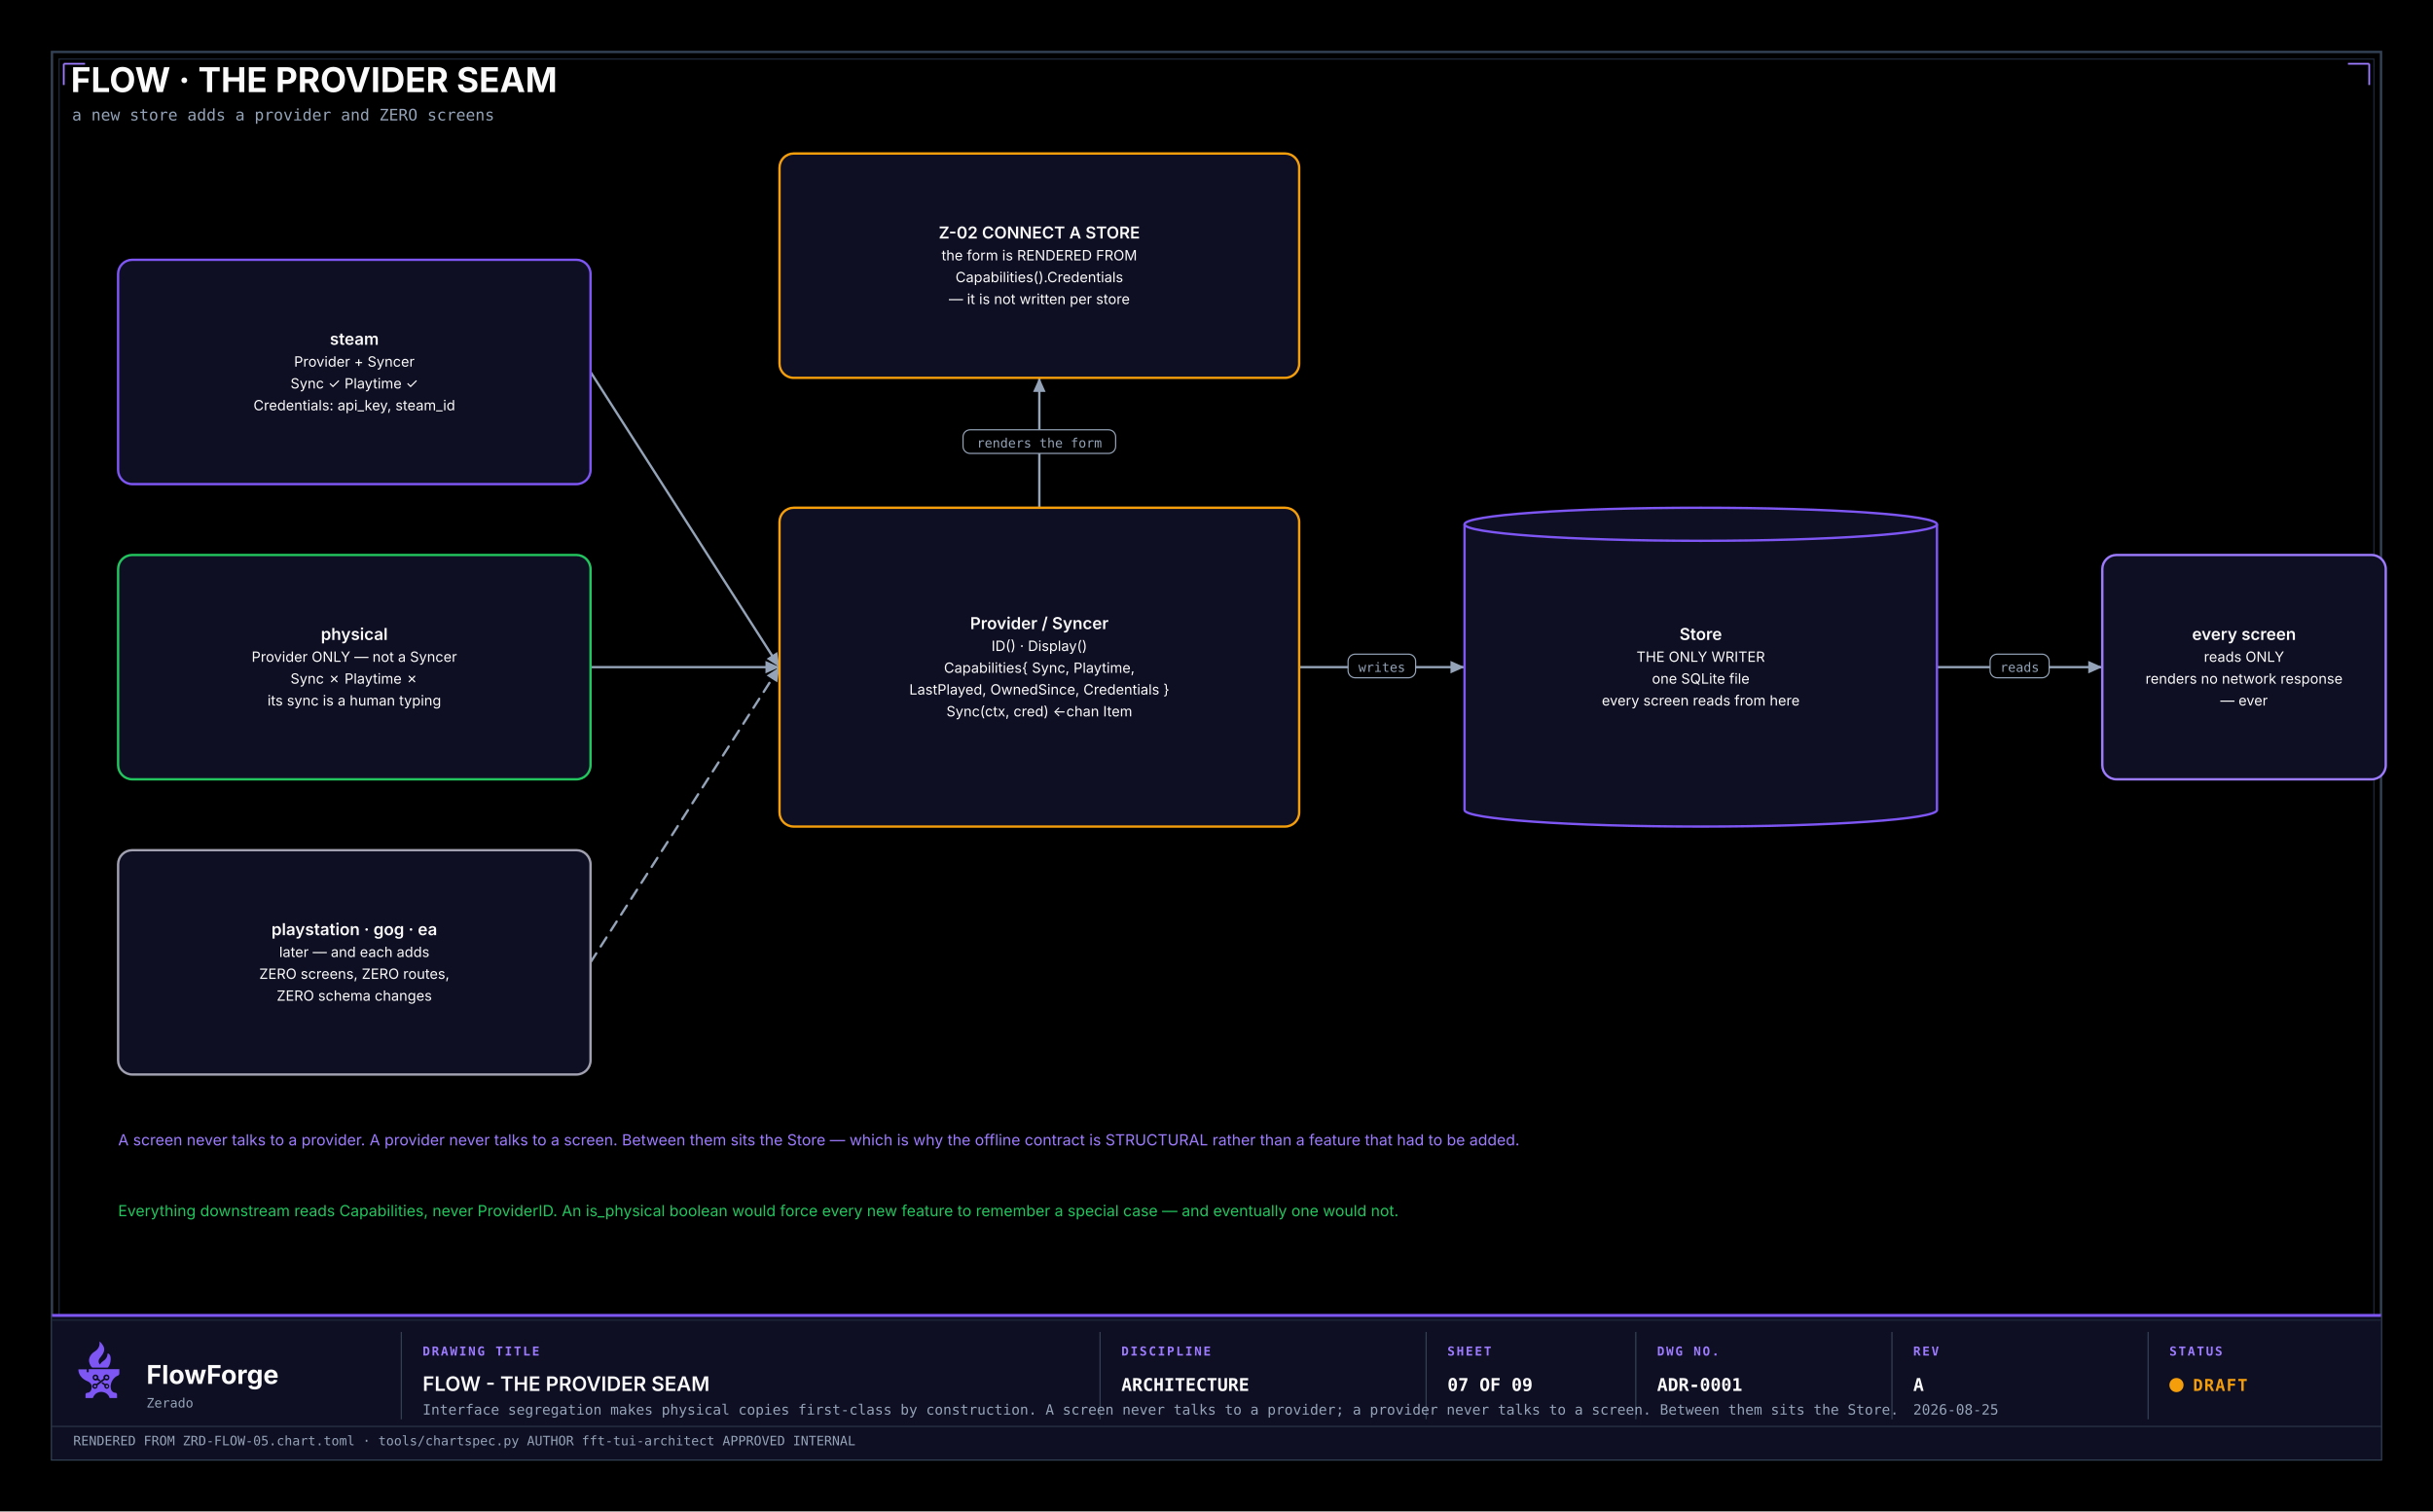
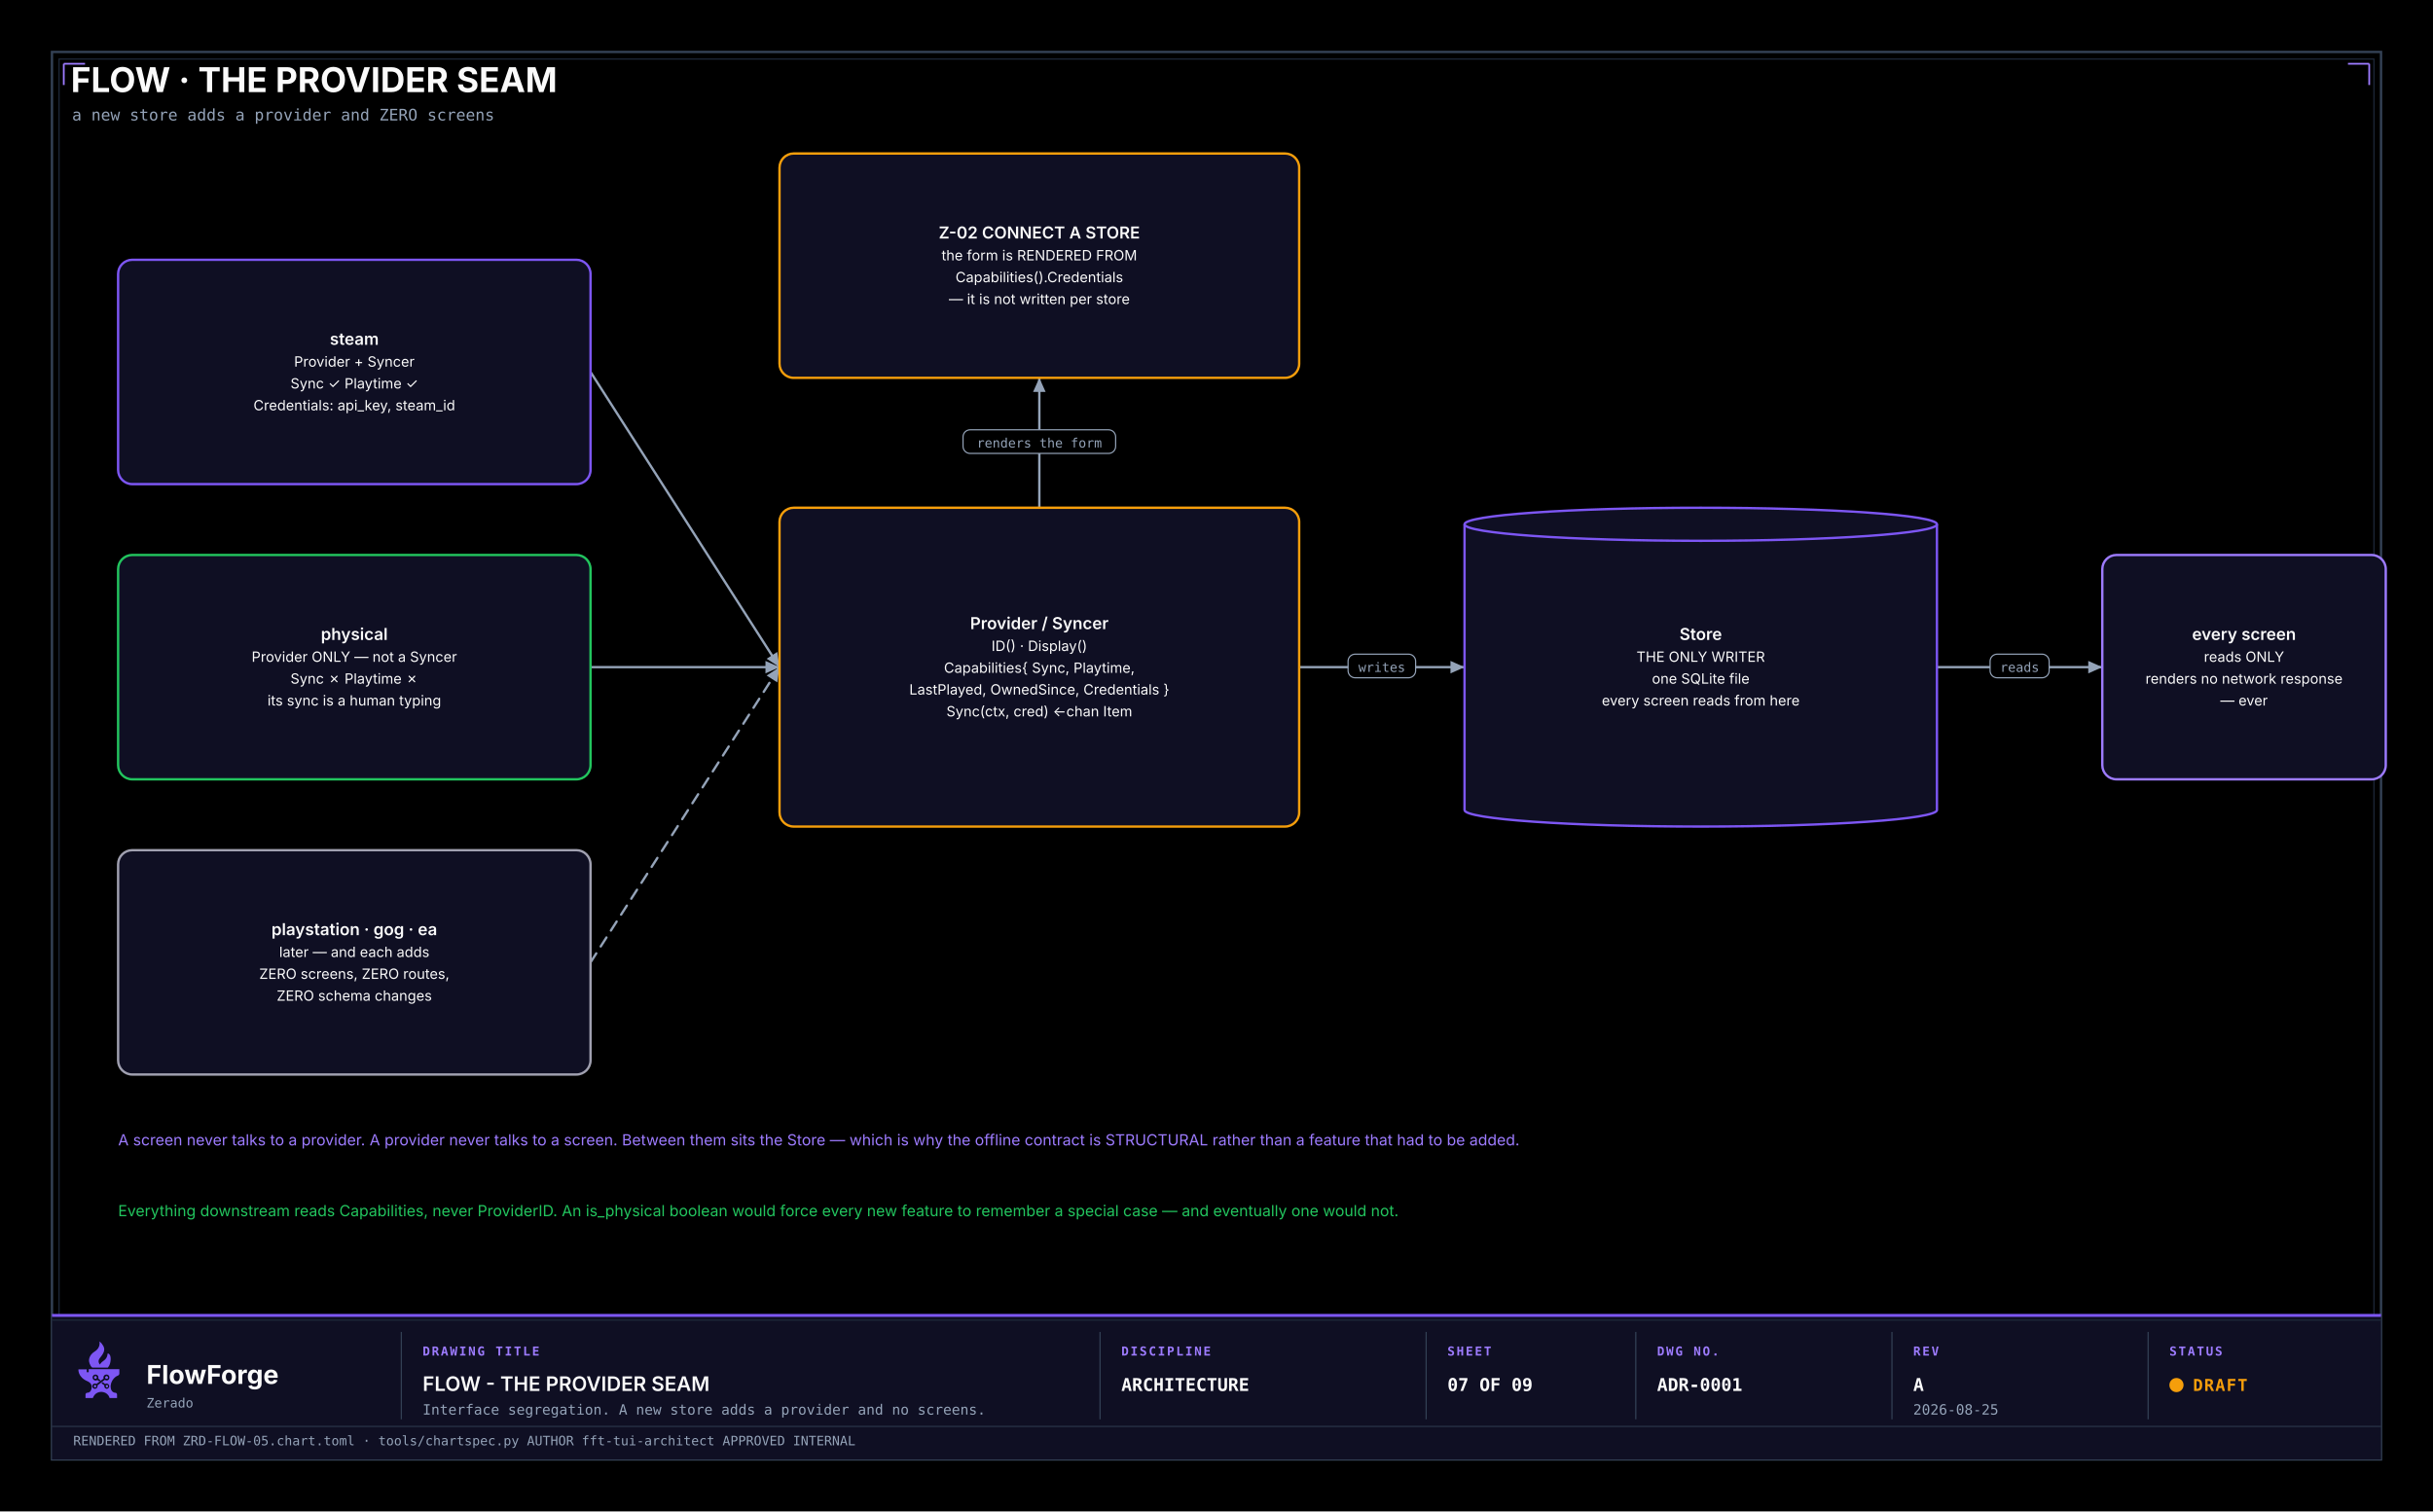
<svg xmlns="http://www.w3.org/2000/svg" width="2060" height="1280" viewBox="0 0 2060 1280" font-family="'Segoe UI', 'Helvetica Neue', Inter, Arial, sans-serif">
  <rect x="0" y="0" width="2060" height="1280" fill="#000000" />
  <rect x="44" y="44" width="1972" height="1192" fill="none" stroke="#334155" stroke-width="2" />
  <rect x="50" y="50" width="1960" height="1180" fill="none" stroke="#1E293B" stroke-width="1" />
  <line x1="54" y1="54" x2="72" y2="54" stroke="#9D7BFF" stroke-width="1.5" />
  <line x1="54" y1="54" x2="54" y2="72" stroke="#9D7BFF" stroke-width="1.5" />
  <line x1="2006" y1="54" x2="1988" y2="54" stroke="#9D7BFF" stroke-width="1.5" />
  <line x1="2006" y1="54" x2="2006" y2="72" stroke="#9D7BFF" stroke-width="1.5" />
  <line x1="54" y1="1226" x2="72" y2="1226" stroke="#9D7BFF" stroke-width="1.5" />
  <line x1="54" y1="1226" x2="54" y2="1208" stroke="#9D7BFF" stroke-width="1.5" />
  <line x1="2006" y1="1226" x2="1988" y2="1226" stroke="#9D7BFF" stroke-width="1.5" />
  <line x1="2006" y1="1226" x2="2006" y2="1208" stroke="#9D7BFF" stroke-width="1.5" />
  <text x="60" y="78" font-family="'Segoe UI', 'Helvetica Neue', Inter, Arial, sans-serif" font-size="29" font-weight="700" fill="#FAFAFA">FLOW  ·  THE PROVIDER SEAM</text>
  <text x="61" y="102" font-family="ui-monospace, 'Cascadia Code', 'JetBrains Mono', monospace" font-size="13.5" fill="#94A3B8">a new store adds a provider and ZERO screens</text>
  <polyline points="500.0,315.0 660.0,565.0" fill="none" stroke="#94A3B8" stroke-width="2.0" stroke-linejoin="round" stroke-linecap="round" />
  <polygon points="660.0,565.0 649.1,557.9 658.1,552.1" fill="#94A3B8" />
  <polyline points="500.0,565.0 660.0,565.0" fill="none" stroke="#94A3B8" stroke-width="2.0" stroke-linejoin="round" stroke-linecap="round" />
  <polygon points="660.0,565.0 648.1,570.3 648.1,559.7" fill="#94A3B8" />
  <polyline points="500.0,815.0 660.0,565.0" fill="none" stroke="#94A3B8" stroke-width="2.0" stroke-dasharray="9 7" stroke-linejoin="round" stroke-linecap="round" />
  <polygon points="660.0,565.0 658.1,577.9 649.1,572.1" fill="#94A3B8" />
  <polyline points="880.0,430.0 880.0,320.0" fill="none" stroke="#94A3B8" stroke-width="2.0" stroke-linejoin="round" stroke-linecap="round" />
  <polygon points="880.0,320.0 885.3,331.9 874.7,331.9" fill="#94A3B8" />
  <polyline points="1100.0,565.0 1240.0,565.0" fill="none" stroke="#94A3B8" stroke-width="2.0" stroke-linejoin="round" stroke-linecap="round" />
  <polygon points="1240.0,565.0 1228.1,570.3 1228.1,559.7" fill="#94A3B8" />
  <polyline points="1640.0,565.0 1780.0,565.0" fill="none" stroke="#94A3B8" stroke-width="2.0" stroke-linejoin="round" stroke-linecap="round" />
  <polygon points="1780.0,565.0 1768.1,570.3 1768.1,559.7" fill="#94A3B8" />
  <rect x="100.0" y="220.0" width="400.0" height="190.0" rx="12" ry="12" fill="#0F0F23" stroke="#7D56F4" stroke-width="2.0" />
  <text x="300.0" y="292.0" font-family="'Segoe UI', 'Helvetica Neue', Inter, Arial, sans-serif" font-size="14" fill="#FAFAFA" text-anchor="middle" font-weight="600">steam</text>
  <text x="300.0" y="310.5" font-family="'Segoe UI', 'Helvetica Neue', Inter, Arial, sans-serif" font-size="12" fill="#FAFAFA" text-anchor="middle" font-weight="400">Provider + Syncer</text>
  <text x="300.0" y="329.0" font-family="'Segoe UI', 'Helvetica Neue', Inter, Arial, sans-serif" font-size="12" fill="#FAFAFA" text-anchor="middle" font-weight="400">Sync ✓   Playtime ✓</text>
  <text x="300.0" y="347.5" font-family="'Segoe UI', 'Helvetica Neue', Inter, Arial, sans-serif" font-size="12" fill="#FAFAFA" text-anchor="middle" font-weight="400">Credentials: api_key, steam_id</text>
  <rect x="100.0" y="470.0" width="400.0" height="190.0" rx="12" ry="12" fill="#0F0F23" stroke="#22C55E" stroke-width="2.0" />
  <text x="300.0" y="542.0" font-family="'Segoe UI', 'Helvetica Neue', Inter, Arial, sans-serif" font-size="14" fill="#FAFAFA" text-anchor="middle" font-weight="600">physical</text>
  <text x="300.0" y="560.5" font-family="'Segoe UI', 'Helvetica Neue', Inter, Arial, sans-serif" font-size="12" fill="#FAFAFA" text-anchor="middle" font-weight="400">Provider ONLY — not a Syncer</text>
  <text x="300.0" y="579.0" font-family="'Segoe UI', 'Helvetica Neue', Inter, Arial, sans-serif" font-size="12" fill="#FAFAFA" text-anchor="middle" font-weight="400">Sync ✗   Playtime ✗</text>
  <text x="300.0" y="597.5" font-family="'Segoe UI', 'Helvetica Neue', Inter, Arial, sans-serif" font-size="12" fill="#FAFAFA" text-anchor="middle" font-weight="400">its sync is a human typing</text>
  <rect x="100.0" y="720.0" width="400.0" height="190.0" rx="12" ry="12" fill="#0F0F23" stroke="#A0A0B0" stroke-width="2.0" />
  <text x="300.0" y="792.0" font-family="'Segoe UI', 'Helvetica Neue', Inter, Arial, sans-serif" font-size="14" fill="#FAFAFA" text-anchor="middle" font-weight="600">playstation  ·  gog  ·  ea</text>
  <text x="300.0" y="810.5" font-family="'Segoe UI', 'Helvetica Neue', Inter, Arial, sans-serif" font-size="12" fill="#FAFAFA" text-anchor="middle" font-weight="400">later — and each adds</text>
  <text x="300.0" y="829.0" font-family="'Segoe UI', 'Helvetica Neue', Inter, Arial, sans-serif" font-size="12" fill="#FAFAFA" text-anchor="middle" font-weight="400">ZERO screens, ZERO routes,</text>
  <text x="300.0" y="847.5" font-family="'Segoe UI', 'Helvetica Neue', Inter, Arial, sans-serif" font-size="12" fill="#FAFAFA" text-anchor="middle" font-weight="400">ZERO schema changes</text>
  <rect x="660.0" y="130.0" width="440.0" height="190.0" rx="12" ry="12" fill="#0F0F23" stroke="#F59E0B" stroke-width="2.0" />
  <text x="880.0" y="202.0" font-family="'Segoe UI', 'Helvetica Neue', Inter, Arial, sans-serif" font-size="14" fill="#FAFAFA" text-anchor="middle" font-weight="600">Z-02  CONNECT A STORE</text>
  <text x="880.0" y="220.5" font-family="'Segoe UI', 'Helvetica Neue', Inter, Arial, sans-serif" font-size="12" fill="#FAFAFA" text-anchor="middle" font-weight="400">the form is RENDERED FROM</text>
  <text x="880.0" y="239.0" font-family="'Segoe UI', 'Helvetica Neue', Inter, Arial, sans-serif" font-size="12" fill="#FAFAFA" text-anchor="middle" font-weight="400">Capabilities().Credentials</text>
  <text x="880.0" y="257.5" font-family="'Segoe UI', 'Helvetica Neue', Inter, Arial, sans-serif" font-size="12" fill="#FAFAFA" text-anchor="middle" font-weight="400">— it is not written per store</text>
  <rect x="660.0" y="430.0" width="440.0" height="270.0" rx="12" ry="12" fill="#0F0F23" stroke="#F59E0B" stroke-width="2.0" />
  <text x="880.0" y="532.8" font-family="'Segoe UI', 'Helvetica Neue', Inter, Arial, sans-serif" font-size="14" fill="#FAFAFA" text-anchor="middle" font-weight="600">Provider  /  Syncer</text>
  <text x="880.0" y="551.3" font-family="'Segoe UI', 'Helvetica Neue', Inter, Arial, sans-serif" font-size="12" fill="#FAFAFA" text-anchor="middle" font-weight="400">ID()  ·  Display()</text>
  <text x="880.0" y="569.8" font-family="'Segoe UI', 'Helvetica Neue', Inter, Arial, sans-serif" font-size="12" fill="#FAFAFA" text-anchor="middle" font-weight="400">Capabilities{ Sync, Playtime,</text>
  <text x="880.0" y="588.2" font-family="'Segoe UI', 'Helvetica Neue', Inter, Arial, sans-serif" font-size="12" fill="#FAFAFA" text-anchor="middle" font-weight="400">  LastPlayed, OwnedSince, Credentials }</text>
  <text x="880.0" y="606.7" font-family="'Segoe UI', 'Helvetica Neue', Inter, Arial, sans-serif" font-size="12" fill="#FAFAFA" text-anchor="middle" font-weight="400">Sync(ctx, cred) &lt;-chan Item</text>
  <path d="M1240.0,444.0 A200.0,14 0 0 1 1640.0,444.0 L1640.0,686.0 A200.0,14 0 0 1 1240.0,686.0 Z" fill="#0F0F23" stroke="#7D56F4" stroke-width="2.0" />
  <path d="M1240.0,444.0 A200.0,14 0 0 0 1640.0,444.0" fill="none" stroke="#7D56F4" stroke-width="2.0" />
  <text x="1440.0" y="542.0" font-family="'Segoe UI', 'Helvetica Neue', Inter, Arial, sans-serif" font-size="14" fill="#FAFAFA" text-anchor="middle" font-weight="600">Store</text>
  <text x="1440.0" y="560.5" font-family="'Segoe UI', 'Helvetica Neue', Inter, Arial, sans-serif" font-size="12" fill="#FAFAFA" text-anchor="middle" font-weight="400">THE ONLY WRITER</text>
  <text x="1440.0" y="579.0" font-family="'Segoe UI', 'Helvetica Neue', Inter, Arial, sans-serif" font-size="12" fill="#FAFAFA" text-anchor="middle" font-weight="400">one SQLite file</text>
  <text x="1440.0" y="597.5" font-family="'Segoe UI', 'Helvetica Neue', Inter, Arial, sans-serif" font-size="12" fill="#FAFAFA" text-anchor="middle" font-weight="400">every screen reads from here</text>
  <rect x="1780.0" y="470.0" width="240.0" height="190.0" rx="12" ry="12" fill="#0F0F23" stroke="#9D7BFF" stroke-width="2.0" />
  <text x="1900.0" y="542.0" font-family="'Segoe UI', 'Helvetica Neue', Inter, Arial, sans-serif" font-size="14" fill="#FAFAFA" text-anchor="middle" font-weight="600">every screen</text>
  <text x="1900.0" y="560.5" font-family="'Segoe UI', 'Helvetica Neue', Inter, Arial, sans-serif" font-size="12" fill="#FAFAFA" text-anchor="middle" font-weight="400">reads ONLY</text>
  <text x="1900.0" y="579.0" font-family="'Segoe UI', 'Helvetica Neue', Inter, Arial, sans-serif" font-size="12" fill="#FAFAFA" text-anchor="middle" font-weight="400">renders no network response</text>
  <text x="1900.0" y="597.5" font-family="'Segoe UI', 'Helvetica Neue', Inter, Arial, sans-serif" font-size="12" fill="#FAFAFA" text-anchor="middle" font-weight="400">— ever</text>
  <rect x="815.4" y="364.0" width="129.2" height="20" rx="6" fill="#000000" stroke="#94A3B8" stroke-width="1" opacity="1" />
  <text x="880.0" y="379.0" font-family="ui-monospace, 'Cascadia Code', 'JetBrains Mono', monospace" font-size="11" fill="#94A3B8" text-anchor="middle">renders the form</text>
  <rect x="1141.4" y="554.0" width="57.2" height="20" rx="6" fill="#000000" stroke="#94A3B8" stroke-width="1" opacity="1" />
  <text x="1170.0" y="569.0" font-family="ui-monospace, 'Cascadia Code', 'JetBrains Mono', monospace" font-size="11" fill="#94A3B8" text-anchor="middle">writes</text>
  <rect x="1685.0" y="554.0" width="50.0" height="20" rx="6" fill="#000000" stroke="#94A3B8" stroke-width="1" opacity="1" />
  <text x="1710.0" y="569.0" font-family="ui-monospace, 'Cascadia Code', 'JetBrains Mono', monospace" font-size="11" fill="#94A3B8" text-anchor="middle">reads</text>
  <text x="100.0" y="970.0" font-family="'Segoe UI', 'Helvetica Neue', Inter, Arial, sans-serif" font-size="13" fill="#9D7BFF" text-anchor="start" font-weight="normal">A screen never talks to a provider. A provider never talks to a screen. Between them sits the Store — which is why the offline contract is STRUCTURAL rather than a feature that had to be added.</text>
  <text x="100.0" y="1030.0" font-family="'Segoe UI', 'Helvetica Neue', Inter, Arial, sans-serif" font-size="13" fill="#22C55E" text-anchor="start" font-weight="normal">Everything downstream reads Capabilities, never ProviderID. An is_physical boolean would force every new feature to remember a special case — and eventually one would not.</text>
  <rect x="44" y="1114" width="1972" height="122" fill="#0F0F23" />
  <line x1="44" y1="1114" x2="2016" y2="1114" stroke="#7D56F4" stroke-width="2.5" />
  <line x1="44" y1="1118" x2="2016" y2="1118" stroke="#1E293B" stroke-width="1" />
  <line x1="339.8" y1="1128" x2="339.8" y2="1202" stroke="#334155" stroke-width="1" />
  <line x1="931.4" y1="1128" x2="931.4" y2="1202" stroke="#334155" stroke-width="1" />
  <line x1="1207.5" y1="1128" x2="1207.5" y2="1202" stroke="#334155" stroke-width="1" />
  <line x1="1385.0" y1="1128" x2="1385.0" y2="1202" stroke="#334155" stroke-width="1" />
  <line x1="1601.9" y1="1128" x2="1601.9" y2="1202" stroke="#334155" stroke-width="1" />
  <line x1="1818.8" y1="1128" x2="1818.8" y2="1202" stroke="#334155" stroke-width="1" />
  <g transform="translate(58.0,1133.0) scale(1.5)" fill="#7D56F4" stroke="none">
    <path d="M14.5,22.4c0-.4.3-.7.7-.7s.7.3.7.7-.3.7-.7.7-.7-.3-.7-.7Z" />
    <path d="M15,26.7c-.3,0-.6.3-.6.6s.3.6.6.6.6-.3.6-.6-.3-.6-.6-.6ZM21.5,21.7c-.4,0-.7.3-.7.7s.3.7.7.7.7-.3.7-.7-.3-.7-.7-.7ZM21.5,21.7c-.4,0-.7.3-.7.7s.3.7.7.7.7-.3.7-.7-.3-.7-.7-.7ZM15,26.7c-.3,0-.6.3-.6.6s.3.6.6.6.6-.3.6-.6-.3-.6-.6-.6ZM11.4,17.8v1.6h-1.1v-1.6h-4.7s-.5,4.4,5.3,6.8c0,0,2.2.9,2.2,3h0c0,.2,0,3.4-2.5,3.4-.6,0-1,.5-1,1v2h4.2c0-.1,0-.3.1-.4.5-1.1,1.3-2.1,2.4-2.6.6-.3,1.4-.5,2.2-.5s1.5.2,2.2.5c.8.4,1.5,1,2,1.8.2.4.4.8.5,1.2h4.2v-2c0-.6-.5-1-1-1,0,0-2.4,0-2.6-3.1,0-.5,0-.7,0-1,.2-1.9,1.3-3.8,2.8-4.9,0,0,.2-.1.3-.2.3-.2.7-.3,1-.5.4-.1.8-.6.8-1.1v-2.5H11.4ZM15.2,20.7c.9,0,1.7.7,1.7,1.7s0,.4-.1.6l1.3,1-.7.6-1.1-.8c-.3.2-.6.3-1,.3-.9,0-1.7-.7-1.7-1.7s.7-1.7,1.7-1.7ZM21.7,28.8c-.8,0-1.5-.7-1.5-1.5s0-.3,0-.5l-1.6-1.2.7-.6,1.4,1.1c.2-.2.5-.3.8-.3.8,0,1.5.7,1.5,1.5s-.7,1.5-1.5,1.5ZM21.5,24c-.4,0-.7-.1-1-.3l-4.1,3.1c0,.2,0,.3,0,.5,0,.8-.7,1.5-1.5,1.5s-1.5-.7-1.5-1.5.7-1.5,1.5-1.5.6,0,.8.3l4.1-3.1c0-.2-.1-.4-.1-.6,0-.9.7-1.7,1.7-1.7s1.7.7,1.7,1.7-.7,1.7-1.7,1.7ZM21.7,26.7c-.3,0-.6.3-.6.6s.3.6.6.6.6-.3.6-.6-.3-.6-.6-.6ZM21.5,21.7c-.4,0-.7.3-.7.7s.3.7.7.7.7-.3.7-.7-.3-.7-.7-.7ZM15,26.7c-.3,0-.6.3-.6.6s.3.6.6.6.6-.3.6-.6-.3-.6-.6-.6Z" />
    <path d="M17.4,1.9s1.1,3.5-2.6,5.8c-3.7,2.3-3.2,5.5-3.2,5.5,0,0,.3,2.5,1.8,3.6h8.8s1.5-1.4,1.6-4.7-1.7-3.3-1.7-3.3c0,0,0,2.6-2.1,4s-2.2,2.3-2.2,2.3c0,0-1.8-1.6-.1-3.7s3.4-4.4,1.9-6.9-2.3-2.4-2.3-2.4Z" />
    <path d="M15.6,27.3c0,.3-.3.6-.6.6s-.6-.3-.6-.6.3-.6.6-.6.6.3.6.6Z" />
    <path d="M22.2,22.4c0,.4-.3.7-.7.7s-.7-.3-.7-.7.3-.7.7-.7.7.3.7.7Z" />
    <path d="M22.3,27.3c0,.3-.3.6-.6.6s-.6-.3-.6-.6.3-.6.6-.6.6.3.6.6Z" />
    <path d="M15.9,22.4c0,.4-.3.7-.7.7s-.7-.3-.7-.7.3-.7.7-.7.7.3.7.7Z" />
  </g>
  <text x="124.0" y="1172" font-family="'Segoe UI', 'Helvetica Neue', Inter, Arial, sans-serif" font-size="22" font-weight="700" fill="#FAFAFA">FlowForge</text>
  <text x="124.0" y="1192" font-family="ui-monospace, 'Cascadia Code', 'JetBrains Mono', monospace" font-size="11" fill="#94A3B8">Zerado</text>
  <text x="357.8" y="1148" font-family="ui-monospace, 'Cascadia Code', 'JetBrains Mono', monospace" font-size="10.5" font-weight="700" letter-spacing="1.4" fill="#9D7BFF">DRAWING TITLE</text>
  <text x="357.8" y="1178" font-family="'Segoe UI', 'Helvetica Neue', Inter, Arial, sans-serif" font-size="17" font-weight="600" fill="#FAFAFA">FLOW - THE PROVIDER SEAM</text>
-   <text x="357.8" y="1198" font-family="ui-monospace, 'Cascadia Code', 'JetBrains Mono', monospace" font-size="12" fill="#94A3B8">Interface segregation makes physical copies first-class by construction. A screen never talks to a provider; a provider never talks to a screen. Between them sits the Store.</text>
+   <text x="357.8" y="1198" font-family="ui-monospace, 'Cascadia Code', 'JetBrains Mono', monospace" font-size="12" fill="#94A3B8">Interface segregation. A new store adds a provider and no screens.</text>
  <text x="949.4" y="1148" font-family="ui-monospace, 'Cascadia Code', 'JetBrains Mono', monospace" font-size="10.5" font-weight="700" letter-spacing="1.4" fill="#9D7BFF">DISCIPLINE</text>
  <text x="949.4" y="1178" font-family="ui-monospace, 'Cascadia Code', 'JetBrains Mono', monospace" font-size="15" font-weight="600" fill="#FAFAFA">ARCHITECTURE</text>
  <text x="1225.5" y="1148" font-family="ui-monospace, 'Cascadia Code', 'JetBrains Mono', monospace" font-size="10.5" font-weight="700" letter-spacing="1.4" fill="#9D7BFF">SHEET</text>
  <text x="1225.5" y="1178" font-family="ui-monospace, 'Cascadia Code', 'JetBrains Mono', monospace" font-size="15" font-weight="600" fill="#FAFAFA">07 OF 09</text>
  <text x="1403.0" y="1148" font-family="ui-monospace, 'Cascadia Code', 'JetBrains Mono', monospace" font-size="10.5" font-weight="700" letter-spacing="1.4" fill="#9D7BFF">DWG NO.</text>
  <text x="1403.0" y="1178" font-family="ui-monospace, 'Cascadia Code', 'JetBrains Mono', monospace" font-size="15" font-weight="600" fill="#FAFAFA">ADR-0001</text>
  <text x="1619.9" y="1148" font-family="ui-monospace, 'Cascadia Code', 'JetBrains Mono', monospace" font-size="10.5" font-weight="700" letter-spacing="1.4" fill="#9D7BFF">REV</text>
  <text x="1619.9" y="1178" font-family="ui-monospace, 'Cascadia Code', 'JetBrains Mono', monospace" font-size="15" font-weight="600" fill="#FAFAFA">A</text>
  <text x="1619.9" y="1198" font-family="ui-monospace, 'Cascadia Code', 'JetBrains Mono', monospace" font-size="12" fill="#94A3B8">2026-08-25</text>
  <text x="1836.8" y="1148" font-family="ui-monospace, 'Cascadia Code', 'JetBrains Mono', monospace" font-size="10.5" font-weight="700" letter-spacing="1.4" fill="#9D7BFF">STATUS</text>
  <circle cx="1842.8" cy="1173" r="6" fill="#F59E0B" />
  <text x="1856.8" y="1178" font-family="ui-monospace, 'Cascadia Code', 'JetBrains Mono', monospace" font-size="14" font-weight="600" letter-spacing="1" fill="#F59E0B">DRAFT</text>
  <line x1="44" y1="1208" x2="2016" y2="1208" stroke="#334155" stroke-width="0.75" />
  <text x="62.0" y="1224" font-family="ui-monospace, 'Cascadia Code', 'JetBrains Mono', monospace" font-size="11" fill="#94A3B8">RENDERED FROM  ZRD-FLOW-05.chart.toml · tools/chartspec.py      AUTHOR fft-tui-architect      APPROVED       INTERNAL</text>
</svg>
